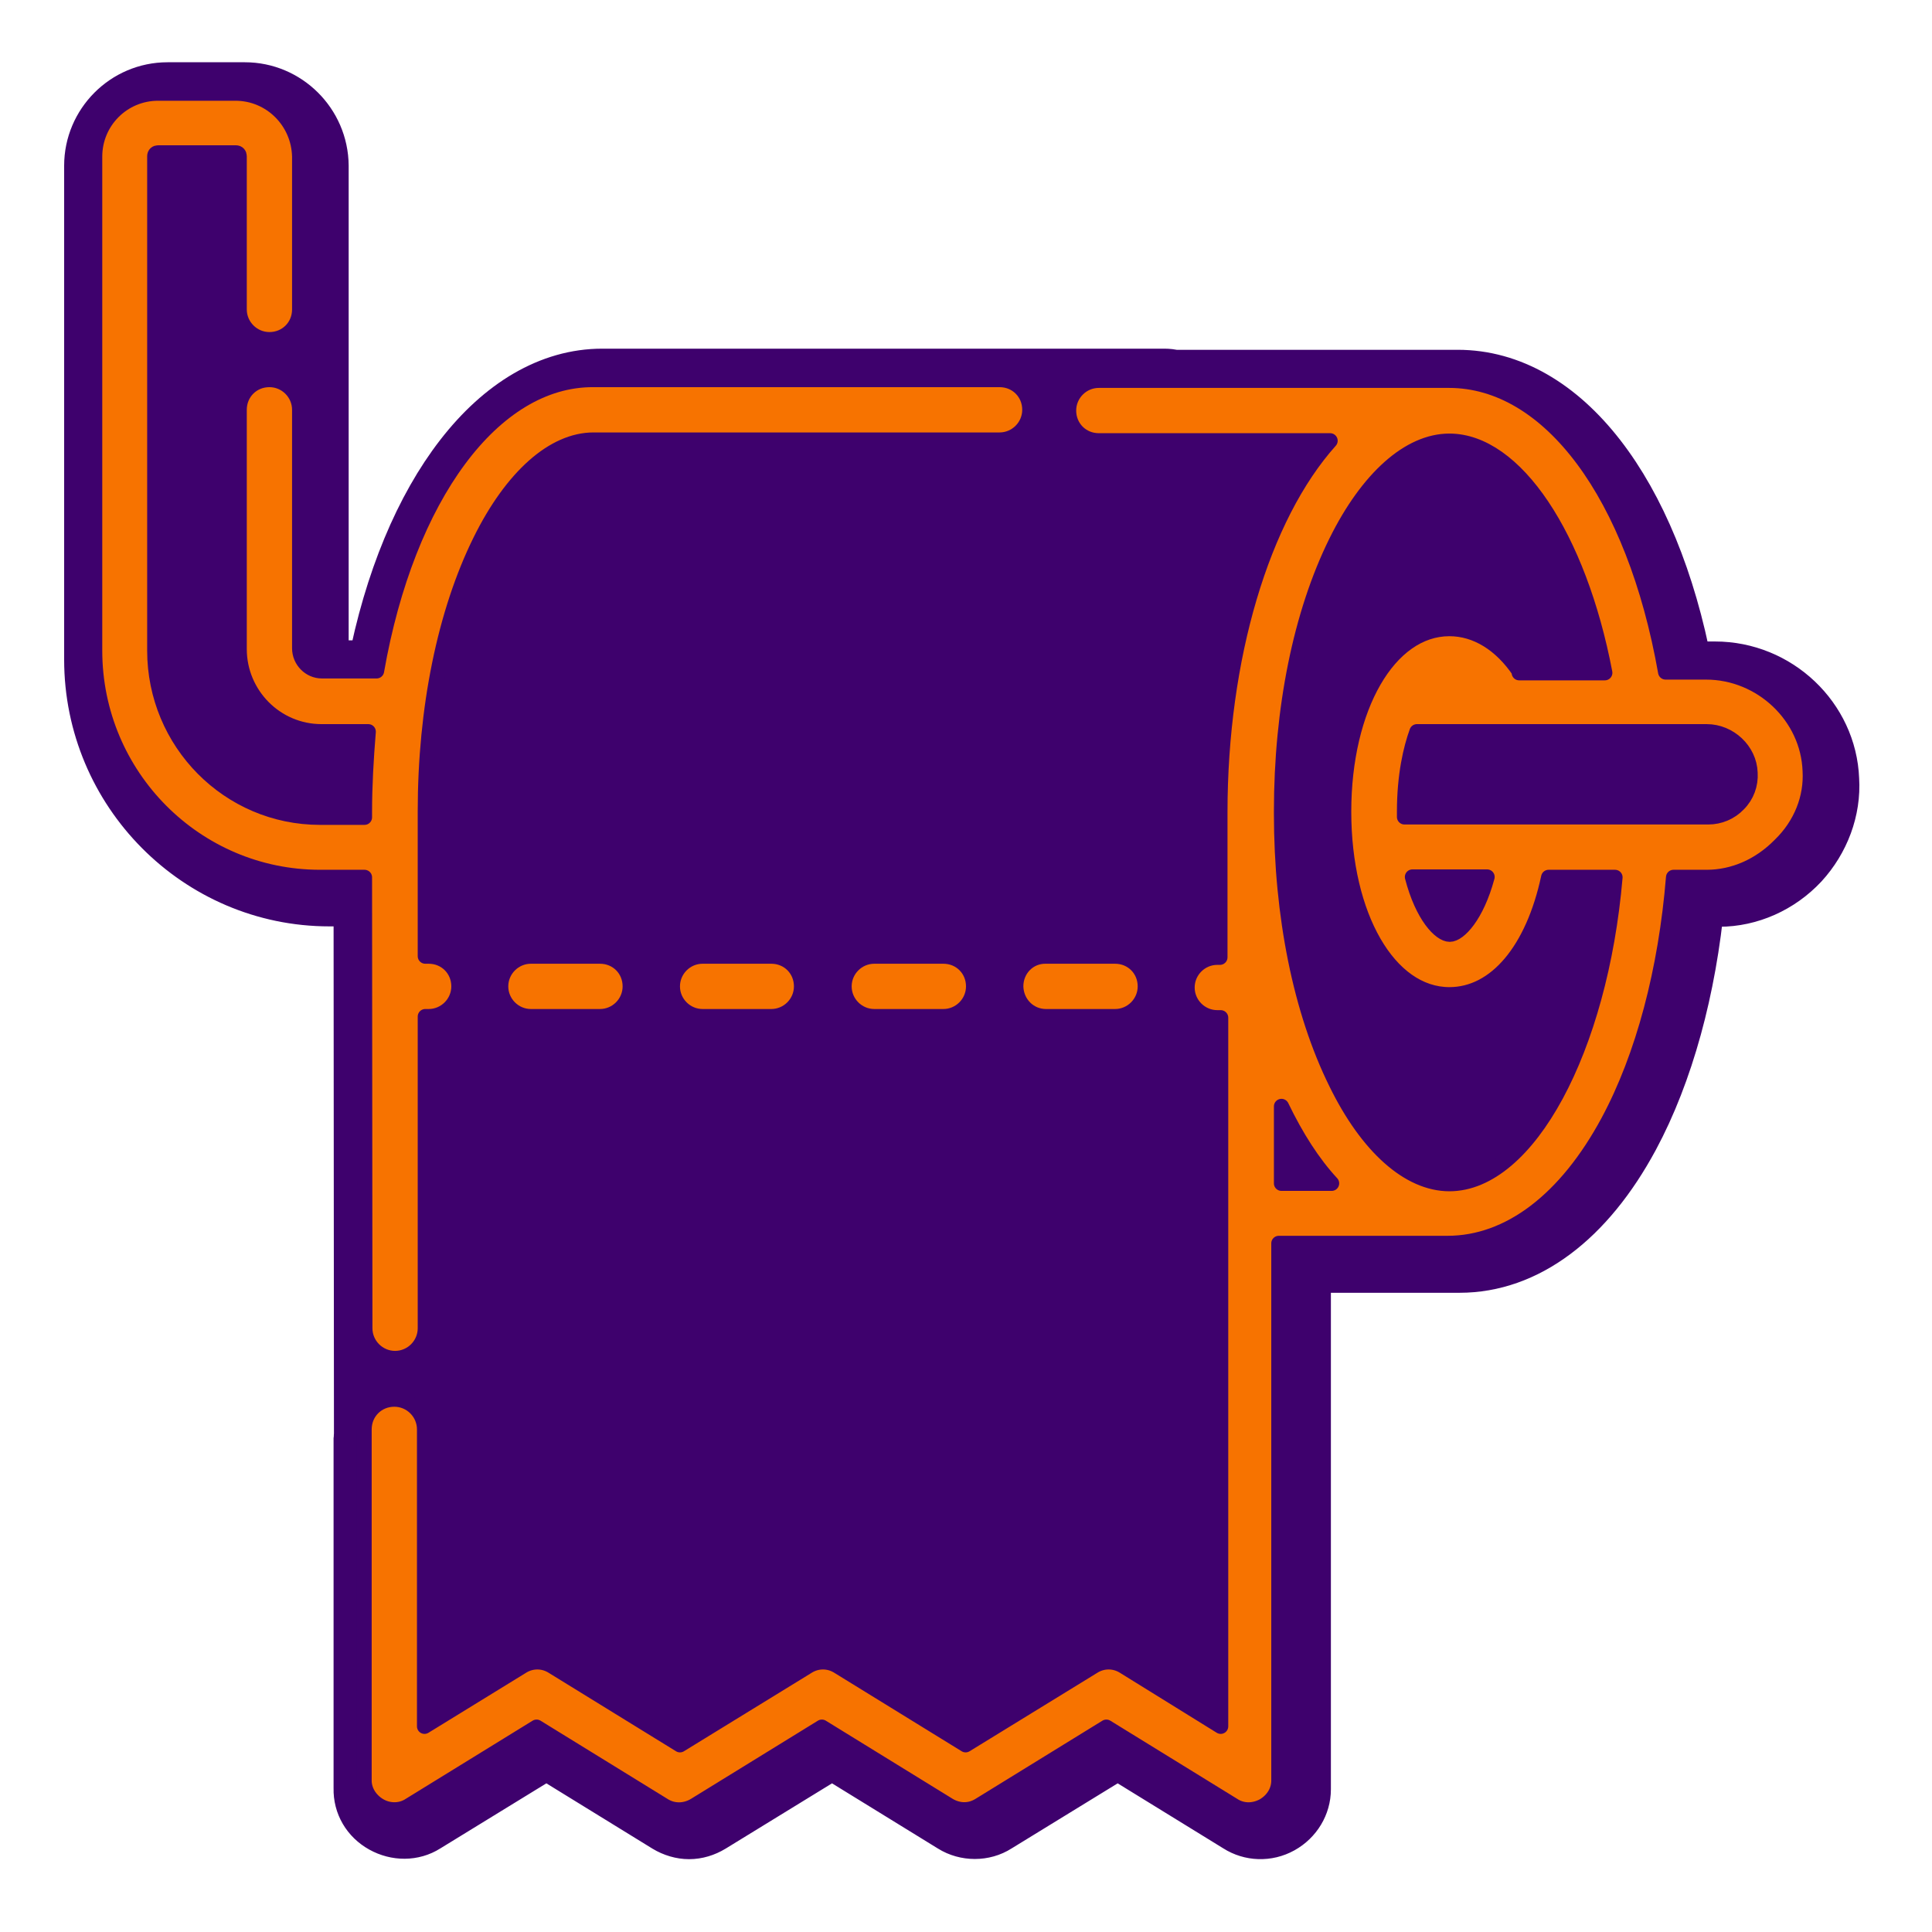
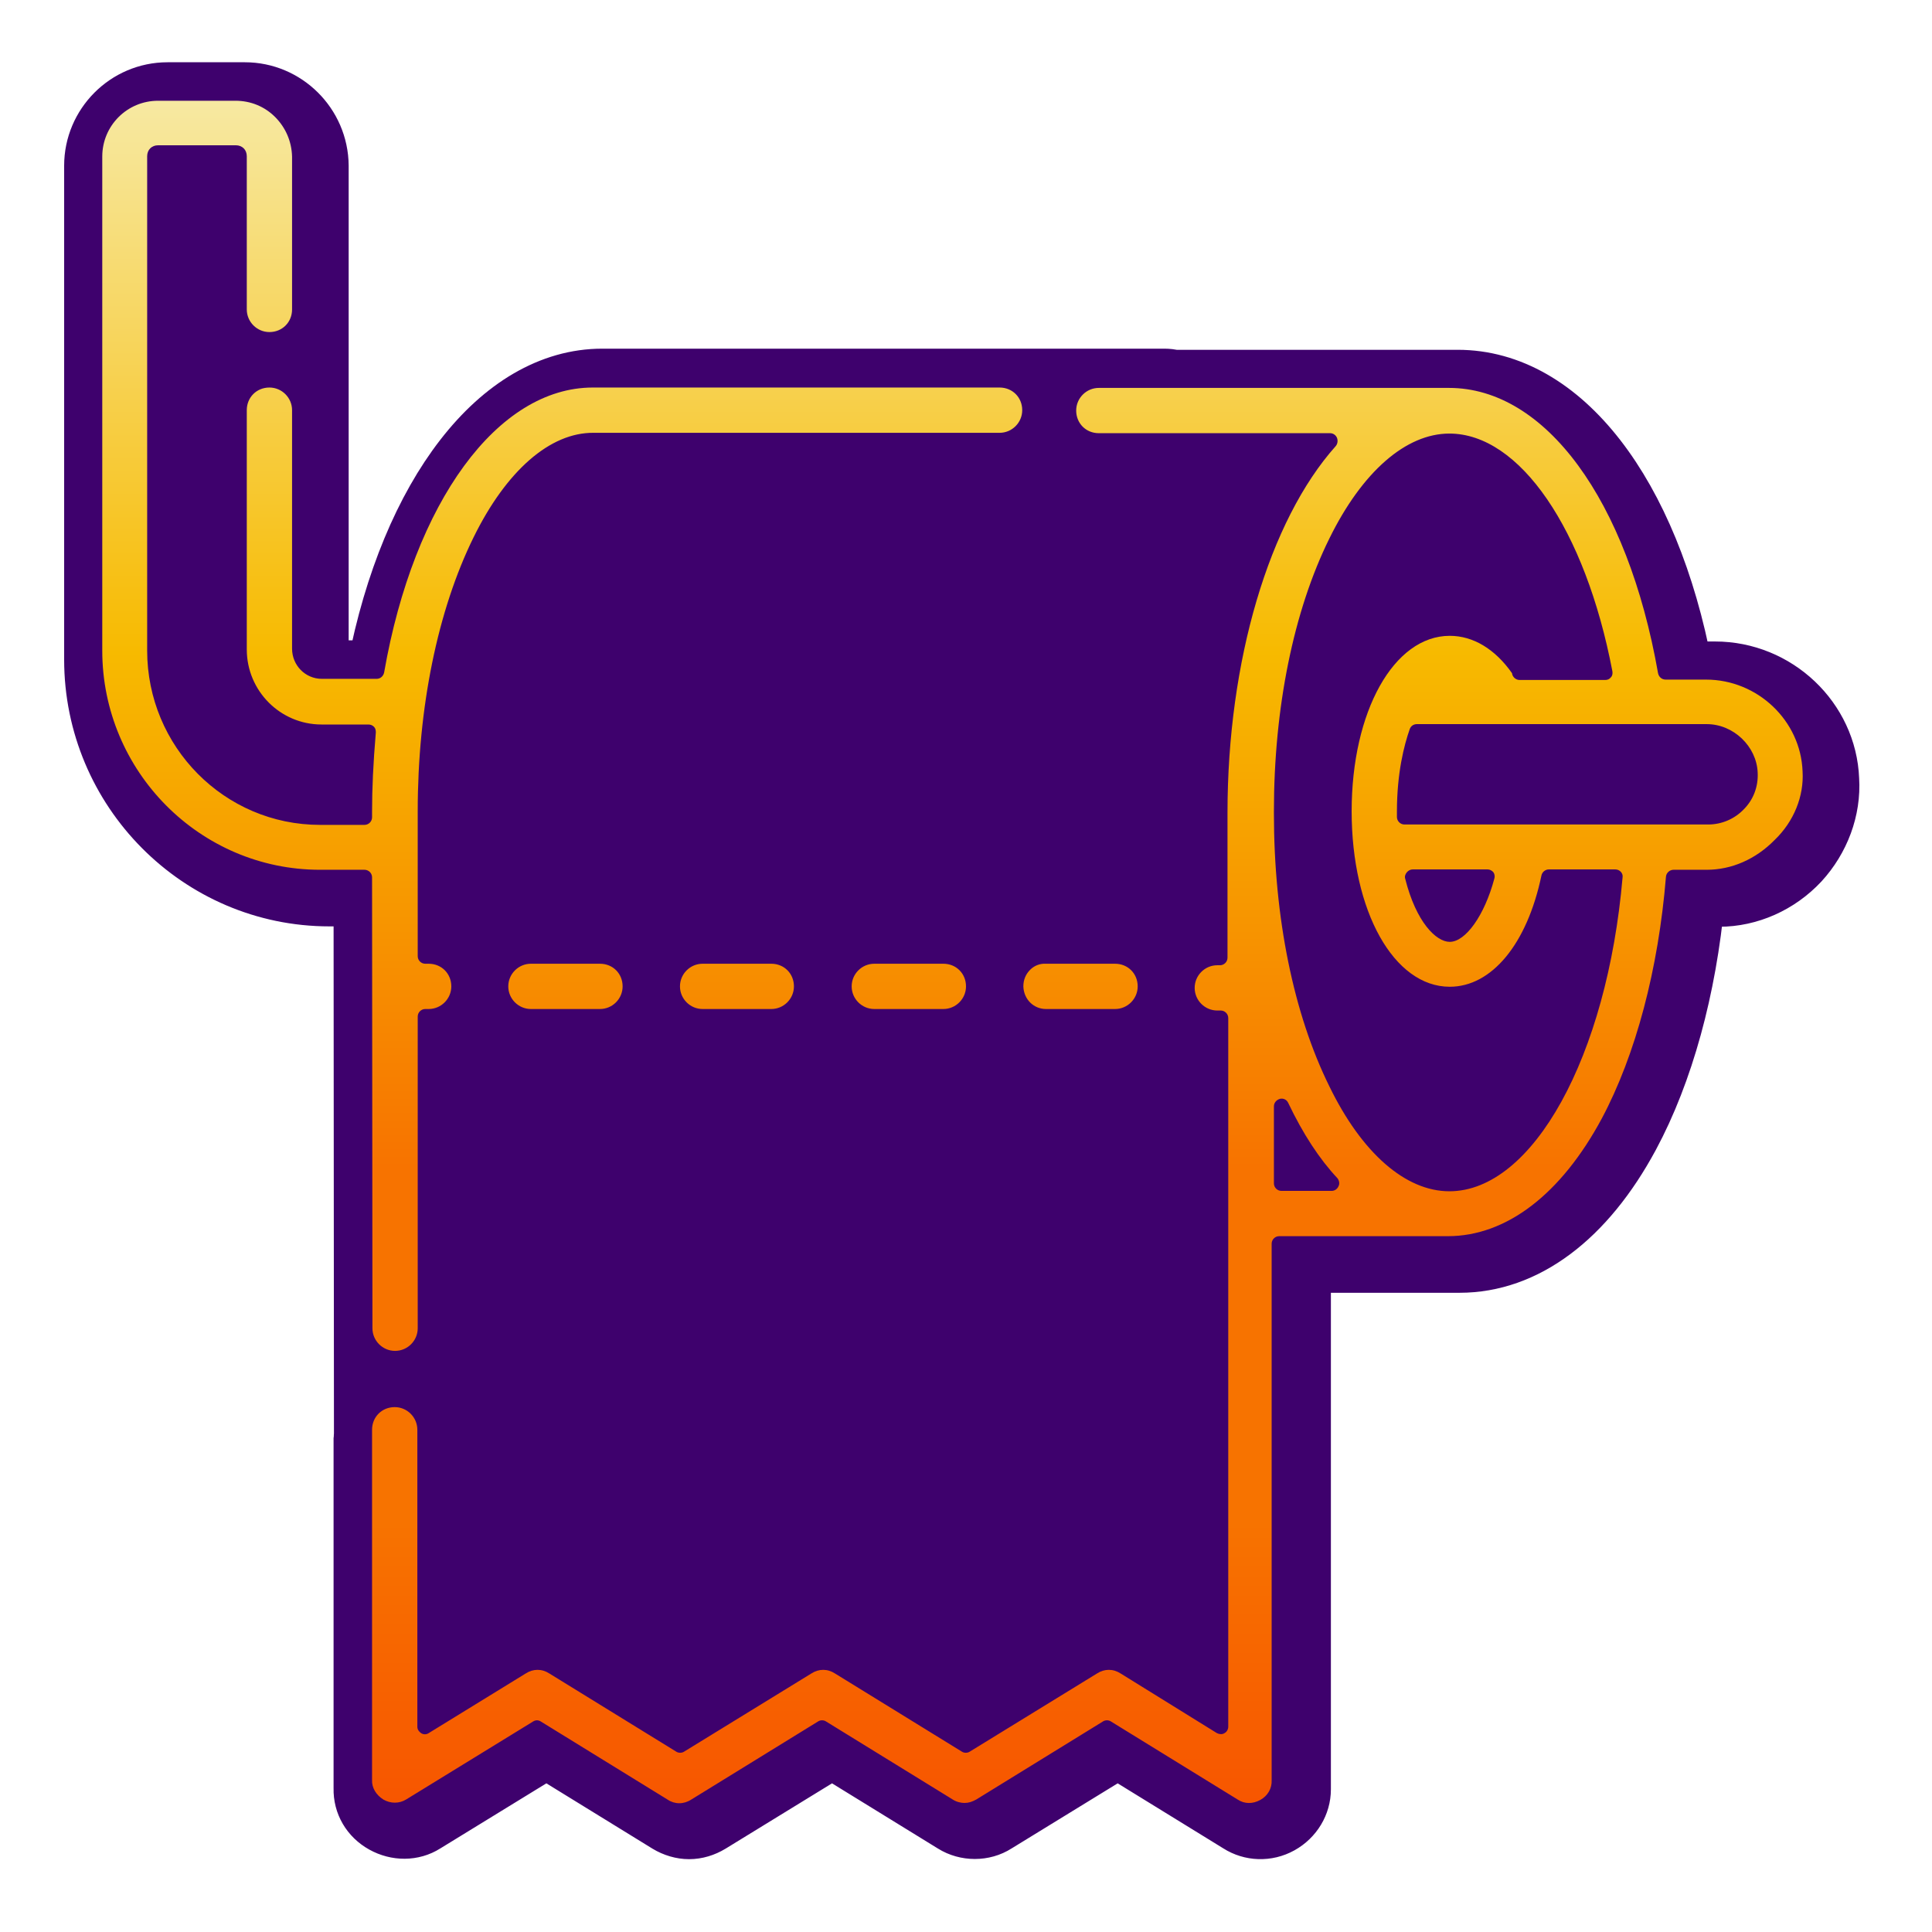
<svg xmlns="http://www.w3.org/2000/svg" version="1.1" id="Capa_1" x="0px" y="0px" viewBox="0 0 512 512" style="enable-background:new 0 0 512 512;" xml:space="preserve">
  <style type="text/css">
	.st0{fill:#3E016D;stroke:#3E016D;stroke-width:15;stroke-linecap:round;stroke-linejoin:round;stroke-miterlimit:10;}
- 	.st1{fill:#F77300;stroke:#3E016D;stroke-width:4;stroke-linecap:round;stroke-linejoin:round;stroke-miterlimit:10;}
+ 	.st1{fill:url(#SVGID_1_);}
</style>
  <g>
-     <g>
-       <path class="st0" d="M485.2,206.6c-0.6-16.1-14.3-29.1-30.7-29.1h-8.1c-8.9-47.1-32.3-77.3-60.1-77.3H311    c-0.7-0.2-1.6-0.3-2.4-0.3h-149c-27.4,0-51.2,30.9-60.1,77.3H87.7c-1.6,0-2.8-1.3-2.8-2.8v-63.2l0,0V43.9    c-0.1-11-9.1-19.9-20-19.9H44.4c-11,0-19.9,9-19.9,19.9v130.9c0,34.8,28.2,63.2,62.8,63.2h8.6L96,380.3c0,0.3-0.1,0.6-0.1,0.8V474    c-0.1,4,2,7.6,5.6,9.6s7.9,2,11.2-0.1l32.1-19.7l32,19.7c1.8,1.1,3.9,1.7,5.8,1.7c2,0,4-0.6,5.8-1.7l32.1-19.7l32,19.7    c3.5,2.2,8.2,2.2,11.6,0l32.1-19.7l32,19.7c3.3,2.1,7.6,2.3,11.2,0.3s5.8-5.7,5.8-9.6V335.1h41.6c17.5,0,33.6-12,45.4-33.9    c9.1-16.9,15.2-39.2,17.4-63.1h5.6h0.4c8,0,15.9-3.5,21.6-9.6C482.7,222.5,485.7,214.5,485.2,206.6z" />
-     </g>
-     <g>
-       <path class="st1" d="M479.7,204.3c-0.5-14.4-12.9-26.2-27.6-26.2h-10.7c-8.3-47-30.8-77.3-57.4-77.3h-92.8c-4.4,0-8,3.6-8,8    c0,4.5,3.5,8,8,8h61.3c-18.1,20.2-29.2,57.6-29.2,98.5v38.4h-0.7c-4.4,0-8,3.6-8,8s3.6,8,8,8h0.9v187.8L298,441.7    c-2.6-1.7-5.8-1.7-8.4,0l-33.7,20.7l-33.6-20.7c-2.6-1.7-5.8-1.7-8.4,0l-33.7,20.7l-33.6-20.7c-2.6-1.7-5.8-1.7-8.4,0l-25.7,15.8    v-78.7c0-4.4-3.6-8-8-8c-4.5,0-8,3.5-8,8v92.8c-0.1,2.8,1.5,5.4,4,6.9s5.7,1.5,8.1-0.1l33.6-20.7l33.6,20.7c2.6,1.7,5.8,1.6,8.4,0    l33.6-20.7l33.6,20.7c1.3,0.8,2.8,1.2,4.1,1.2c1.5,0,2.8-0.4,4.1-1.2l33.6-20.7l33.6,20.7c2.4,1.6,5.4,1.6,8,0.2    c2.6-1.5,4.2-4.1,4.1-7V329.5h44.7c16.3,0,31.4-11.5,42.6-32.3c9.3-17.3,15.3-40.1,17.3-64.7h8.5c0.1,0,0.2,0,0.3,0    c7.2,0,14.1-3.1,19.4-8.5C477.4,218.5,480.1,211.3,479.7,204.3z M352.9,313.6h-13.3v-20.4C343.5,301.3,347.9,308.2,352.9,313.6z     M402.7,178c-4.9-7.3-11.5-11.4-18.6-11.4c-16,0-28,20.8-28,48.5s12,48.5,28,48.5c12.3,0,22.2-11.9,26.3-31.1H428    c-3.9,45.6-23.1,81.2-43.9,81.2c-10.7,0-21.7-9.7-30-26.7c-9.4-19-14.5-44.4-14.5-71.4V215c0-27.1,5.1-52.4,14.5-71.4    c8.4-17,19.4-26.7,30-26.7c17.4,0,34.3,25.2,41.2,61.4h-22.7V178H402.7z M463.8,204.8c0.2,3.1-0.9,6.1-3.1,8.3    c-2.1,2.2-5,3.4-8,3.4h-80.5v-0.1c0-0.5,0-0.9,0-1.3c0-9.7,1.7-16.8,3.3-21.2h76.8C458.3,193.9,463.6,198.8,463.8,204.8z     M384.2,247.6c-2.5,0-7.2-4.8-9.9-15.2h19.8C391.3,242.8,386.6,247.6,384.2,247.6z" />
-       <path class="st1" d="M96.7,352c0,4.4,3.6,8,8,8s8-3.6,8-8v-82.6h0.9c4.4,0,8-3.6,8-8c0-4.5-3.5-8-8-8h-0.9V215    c0-27.2,5.2-52.7,14.6-71.7c8.4-17,19.4-26.7,30-26.7h107.6c4.4,0,8-3.6,8-8c0-4.5-3.5-8-8-8H157.2c-26.4-0.1-49.3,30.9-57.4,77.2    H85.3c-3.2,0-5.9-2.7-5.9-6v-63.2c0-4.4-3.6-8-8-8c-4.5,0-8,3.5-8,8V172c0,12,9.7,21.9,21.8,21.9h12.4c-0.6,7.3-1,14.4-1,21.2v1.5    H84.8c-24.2,0-43.8-19.8-43.8-44.2v-131c0-0.6,0.4-0.9,0.9-0.9h20.6c0.6,0,0.9,0.4,0.9,0.9V82c0,4.4,3.6,8,8,8c4.5,0,8-3.5,8-8    V41.5c-0.2-9.3-7.7-16.8-17-16.8H41.9c-9.3,0-16.8,7.5-16.8,16.8v130.9c0,33.2,26.8,60.1,59.7,60.1h11.8L96.7,352z" />
-       <path class="st1" d="M269.2,261.4c0.1,4.5,3.6,8,8,8h18.3c4.4,0,8-3.6,8-8c0-4.5-3.5-8-8-8h-18.3    C272.7,253.3,269.2,256.9,269.2,261.4z" />
-       <path class="st1" d="M140.7,253.4c-4.4,0-8,3.6-8,8s3.6,8,8,8H159c4.4,0,8-3.6,8-8c0-4.5-3.5-8-8-8H140.7L140.7,253.4z" />
-       <path class="st1" d="M186.2,253.4c-4.4,0-8,3.6-8,8s3.6,8,8,8h18.2c4.4,0,8-3.6,8-8c0-4.5-3.5-8-8-8H186.2L186.2,253.4z" />
-       <path class="st1" d="M231.7,253.4c-4.4,0-8,3.6-8,8s3.6,8,8,8H250c4.4,0,8-3.6,8-8c0-4.5-3.5-8-8-8H231.7L231.7,253.4z" />
-     </g>
+     <path class="st0" d="M485.2,206.6c-0.6-16.1-14.3-29.1-30.7-29.1h-8.1c-8.9-47.1-32.3-77.3-60.1-77.3H311c-0.7-0.2-1.6-0.3-2.4-0.3   h-149c-27.4,0-51.2,30.9-60.1,77.3H87.7c-1.6,0-2.8-1.3-2.8-2.8v-63.2l0,0V43.9c-0.1-11-9.1-19.9-20-19.9H44.4   c-11,0-19.9,9-19.9,19.9v130.9c0,34.8,28.2,63.2,62.8,63.2h8.6L96,380.3c0,0.3-0.1,0.6-0.1,0.8V474c-0.1,4,2,7.6,5.6,9.6   s7.9,2,11.2-0.1l32.1-19.7l32,19.7c1.8,1.1,3.9,1.7,5.8,1.7c2,0,4-0.6,5.8-1.7l32.1-19.7l32,19.7c3.5,2.2,8.2,2.2,11.6,0l32.1-19.7   l32,19.7c3.3,2.1,7.6,2.3,11.2,0.3s5.8-5.7,5.8-9.6V335.1h41.6c17.5,0,33.6-12,45.4-33.9c9.1-16.9,15.2-39.2,17.4-63.1h5.6h0.4   c8,0,15.9-3.5,21.6-9.6C482.7,222.5,485.7,214.5,485.2,206.6z" />
  </g>
+   <linearGradient id="SVGID_1_" gradientUnits="userSpaceOnUse" x1="252.419" y1="26.7" x2="252.419" y2="477.639">
+     <stop offset="0" style="stop-color:#F7E9A2" />
+     <stop offset="0.324" style="stop-color:#F7BA00" />
+     <stop offset="0.627" style="stop-color:#F77300" />
+     <stop offset="0.836" style="stop-color:#F77300" />
+     <stop offset="1" style="stop-color:#F75600" />
+   </linearGradient>
+   <path class="st1" d="M441.5,232.3c0.1-1,1-1.8,2-1.8h8.8c6.6,0,13-2.8,18-7.9c5.1-4.9,7.8-11.6,7.4-18.2c0,0,0,0,0,0  c-0.5-13.4-11.9-24.3-25.6-24.3h-10.7c-1,0-1.8-0.7-2-1.7c-8.1-46-29.9-75.6-55.4-75.6h-92.8c-3.3,0-6,2.7-6,6c0,3.4,2.6,6,6,6h61.3  c0.8,0,1.5,0.5,1.8,1.2c0.3,0.7,0.2,1.6-0.3,2.2c-17.7,19.8-28.7,57-28.7,97.2v38.4c0,1.1-0.9,2-2,2h-0.7c-3.3,0-6,2.7-6,6  s2.7,6,6,6h0.9c1.1,0,2,0.9,2,2v187.8c0,0.7-0.4,1.4-1,1.7c-0.6,0.4-1.4,0.3-2,0l-25.5-15.8c-2-1.3-4.3-1.3-6.3,0l-33.7,20.7  c-0.6,0.4-1.5,0.4-2.1,0l-33.6-20.7c-2-1.3-4.3-1.3-6.3,0l-33.7,20.7c-0.6,0.4-1.5,0.4-2.1,0l-33.6-20.7c-2-1.3-4.3-1.3-6.3,0  l-25.7,15.8c-0.6,0.4-1.4,0.4-2,0c-0.6-0.4-1-1-1-1.7v-78.7c0-3.3-2.7-6-6-6c-3.4,0-6,2.6-6,6v92.8c-0.1,2.1,1.1,4,3,5.2  c1.9,1.1,4.2,1.1,6,0l33.7-20.7c0.3-0.2,0.7-0.3,1-0.3s0.7,0.1,1,0.3l33.6,20.7c1.9,1.3,4.3,1.3,6.3,0l33.6-20.7  c0.6-0.4,1.5-0.4,2.1,0l33.6,20.7c0.9,0.6,2.1,0.9,3.1,0.9c1.1,0,2-0.3,3.1-0.9l33.6-20.7c0.6-0.4,1.5-0.4,2.1,0l33.6,20.7  c1.8,1.2,4,1.2,6,0.1c2-1.1,3.1-3.1,3-5.2l0-142.2c0-1.1,0.9-2,2-2h44.7c15.5,0,30-11.1,40.8-31.2  C433.5,279.5,439.5,256.8,441.5,232.3z M452.3,191.9c7.1,0,13.2,5.9,13.5,12.8c0.2,3.7-1.1,7.2-3.7,9.8c-2.4,2.5-5.8,4-9.4,4h-80.5  c-1.1,0-2-0.9-2-2v-1.4c0-10.3,1.9-17.6,3.4-21.9c0.3-0.8,1-1.3,1.9-1.3H452.3z M396,232.9c-2.6,9.7-7.6,16.7-11.8,16.7  c-3.6,0-8.9-5.2-11.8-16.7c-0.2-0.6,0-1.2,0.4-1.7s1-0.8,1.6-0.8h19.8c0.6,0,1.2,0.3,1.6,0.8C396.1,231.7,396.2,232.3,396,232.9z   M354.7,314.4c-0.3,0.7-1,1.2-1.8,1.2h-13.3c-1.1,0-2-0.9-2-2v-20.4c0-0.9,0.6-1.7,1.6-2c0.9-0.2,1.8,0.2,2.2,1.1  c3.9,8.2,8.3,14.9,13,19.9C354.9,312.8,355.1,313.7,354.7,314.4z M384.1,315.7c-11.6,0-23.2-10.1-31.8-27.8  c-9.5-19.2-14.7-44.8-14.7-72.3V215c0-27.4,5.2-53.1,14.7-72.3c8.7-17.7,20.3-27.8,31.8-27.8c18.6,0,36,25.3,43.2,63  c0.1,0.6,0,1.2-0.4,1.6c-0.4,0.5-0.9,0.7-1.5,0.7h-22.7c-1,0-1.9-0.8-2-1.8c-4.5-6.4-10.3-9.9-16.5-9.9c-14.8,0-26,20-26,46.5  s11.2,46.5,26,46.5c11.1,0,20.5-11.3,24.3-29.5c0.2-0.9,1-1.6,2-1.6H428c0.6,0,1.1,0.2,1.5,0.6s0.6,1,0.5,1.5  C425.9,280,406.2,315.7,384.1,315.7z M125.5,142.4c-9.5,19.3-14.8,45.1-14.8,72.6v38.4c0,1.1,0.9,2,2,2h0.9c3.4,0,6,2.6,6,6  c0,3.3-2.7,6-6,6h-0.9c-1.1,0-2,0.9-2,2V352c0,3.3-2.7,6-6,6s-6-2.7-6-6c0,0,0,0,0,0l-0.1-119.5c0-1.1-0.9-2-2-2H84.8  c-31.8,0-57.7-26.1-57.7-58.1V41.5c0-8.2,6.6-14.8,14.8-14.8h20.5c4,0,7.7,1.5,10.5,4.3c2.8,2.8,4.4,6.5,4.5,10.5V82  c0,3.4-2.6,6-6,6c-3.3,0-6-2.7-6-6V41.4c0-1.7-1.2-2.9-2.9-2.9H41.9c-1.7,0-2.9,1.2-2.9,2.9v131c0,25.5,20.5,46.2,45.8,46.2h11.8  c1.1,0,2-0.9,2-2v-1.5c0-6.1,0.3-12.8,1-21c0-0.6-0.1-1.1-0.5-1.5c-0.4-0.4-0.9-0.6-1.5-0.6H85.2c-10.9,0-19.8-8.9-19.8-19.9v-63.4  c0-3.4,2.6-6,6-6c3.3,0,6,2.7,6,6v63.2c0,4.4,3.5,8,7.9,8h14.5c1,0,1.8-0.7,2-1.7c7.9-45.2,30.1-75.5,55.3-75.5c0,0,0.1,0,0.1,0  h107.7c3.4,0,6,2.6,6,6c0,3.3-2.7,6-6,6H157.3C145.8,114.6,134.2,124.7,125.5,142.4z M301.5,261.4c0,3.3-2.7,6-6,6h-18.3  c-3.3,0-5.9-2.6-6-6c0-1.7,0.6-3.2,1.8-4.4c1.1-1.1,2.6-1.7,4.2-1.6h18.3C298.9,255.4,301.5,258,301.5,261.4z M165,261.4  c0,3.3-2.7,6-6,6h-18.3c-3.3,0-6-2.7-6-6s2.7-6,6-6H159C162.4,255.4,165,258,165,261.4z M210.4,261.4c0,3.3-2.7,6-6,6h-18.2  c-3.3,0-6-2.7-6-6s2.7-6,6-6h18.2C207.8,255.4,210.4,258,210.4,261.4z M256,261.4c0,3.3-2.7,6-6,6h-18.3c-3.3,0-6-2.7-6-6s2.7-6,6-6  H250C253.4,255.4,256,258,256,261.4z" />
</svg>
